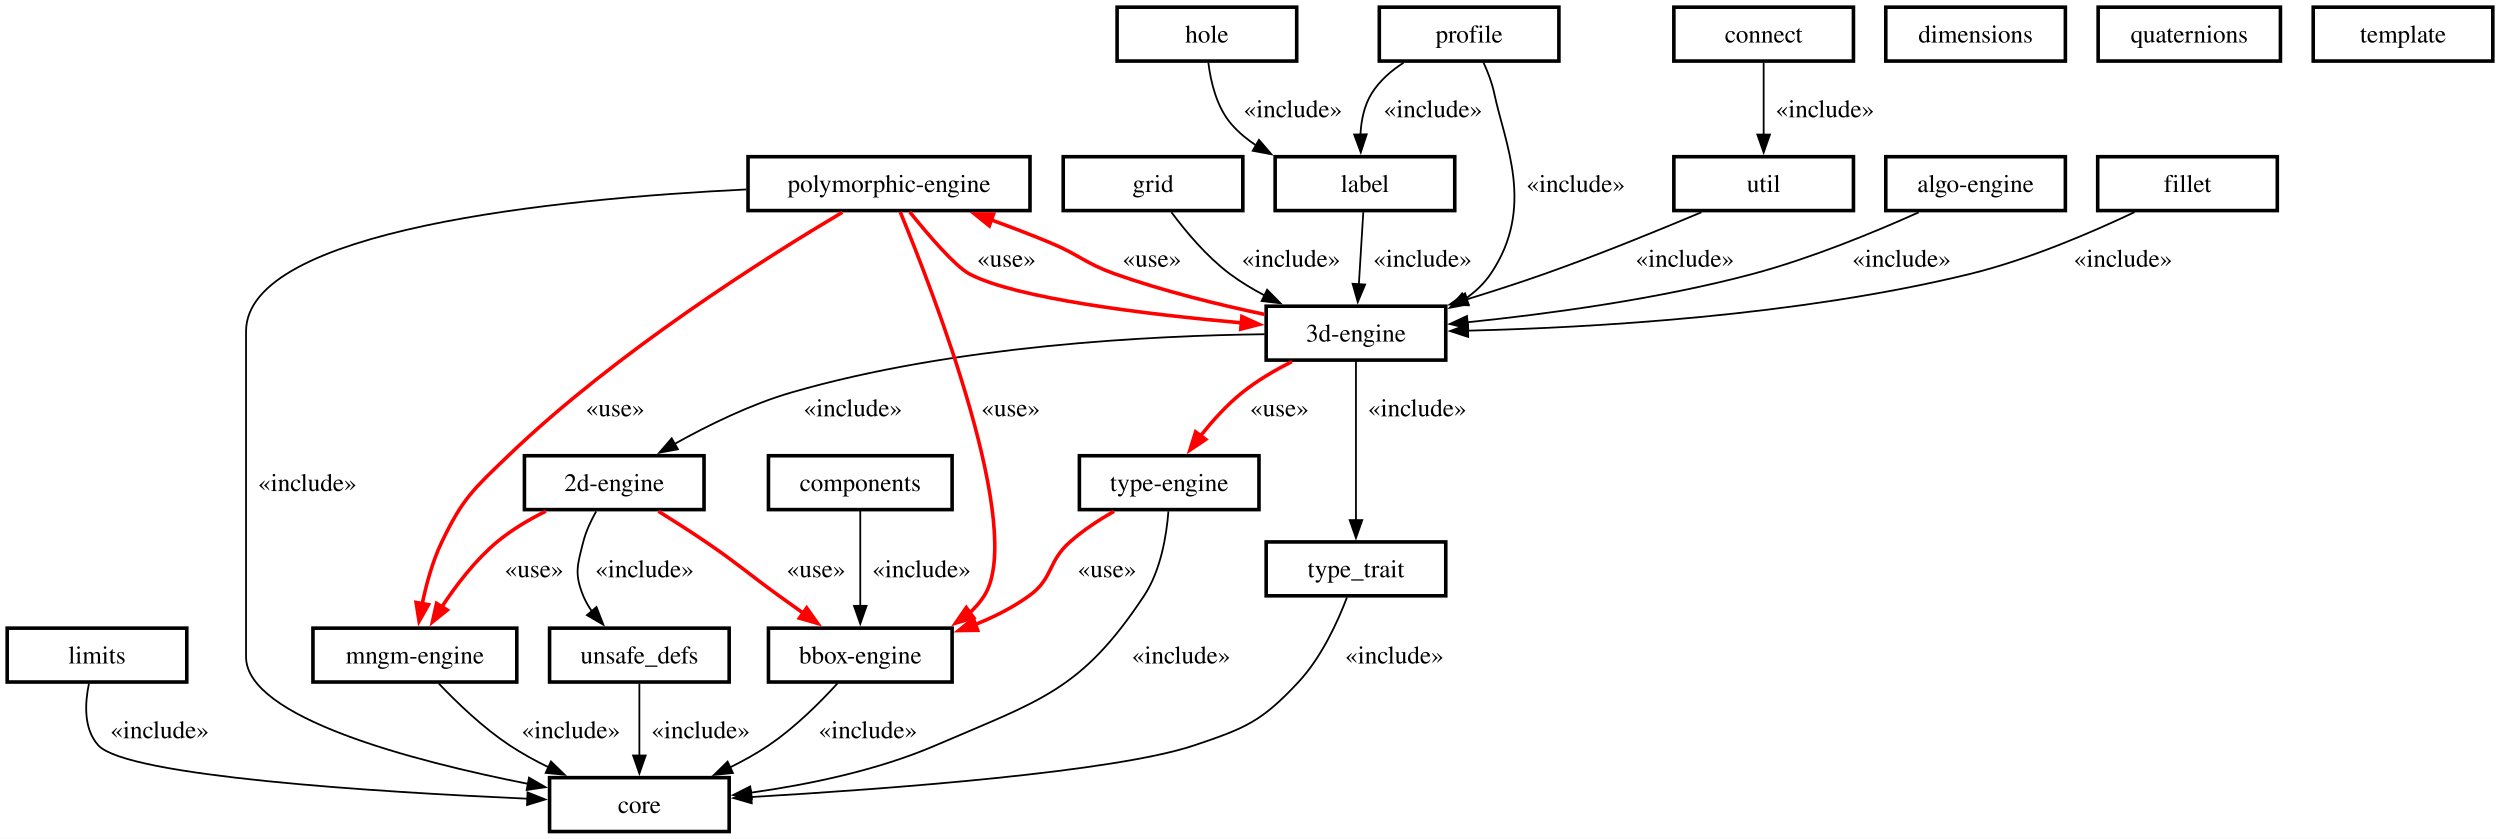
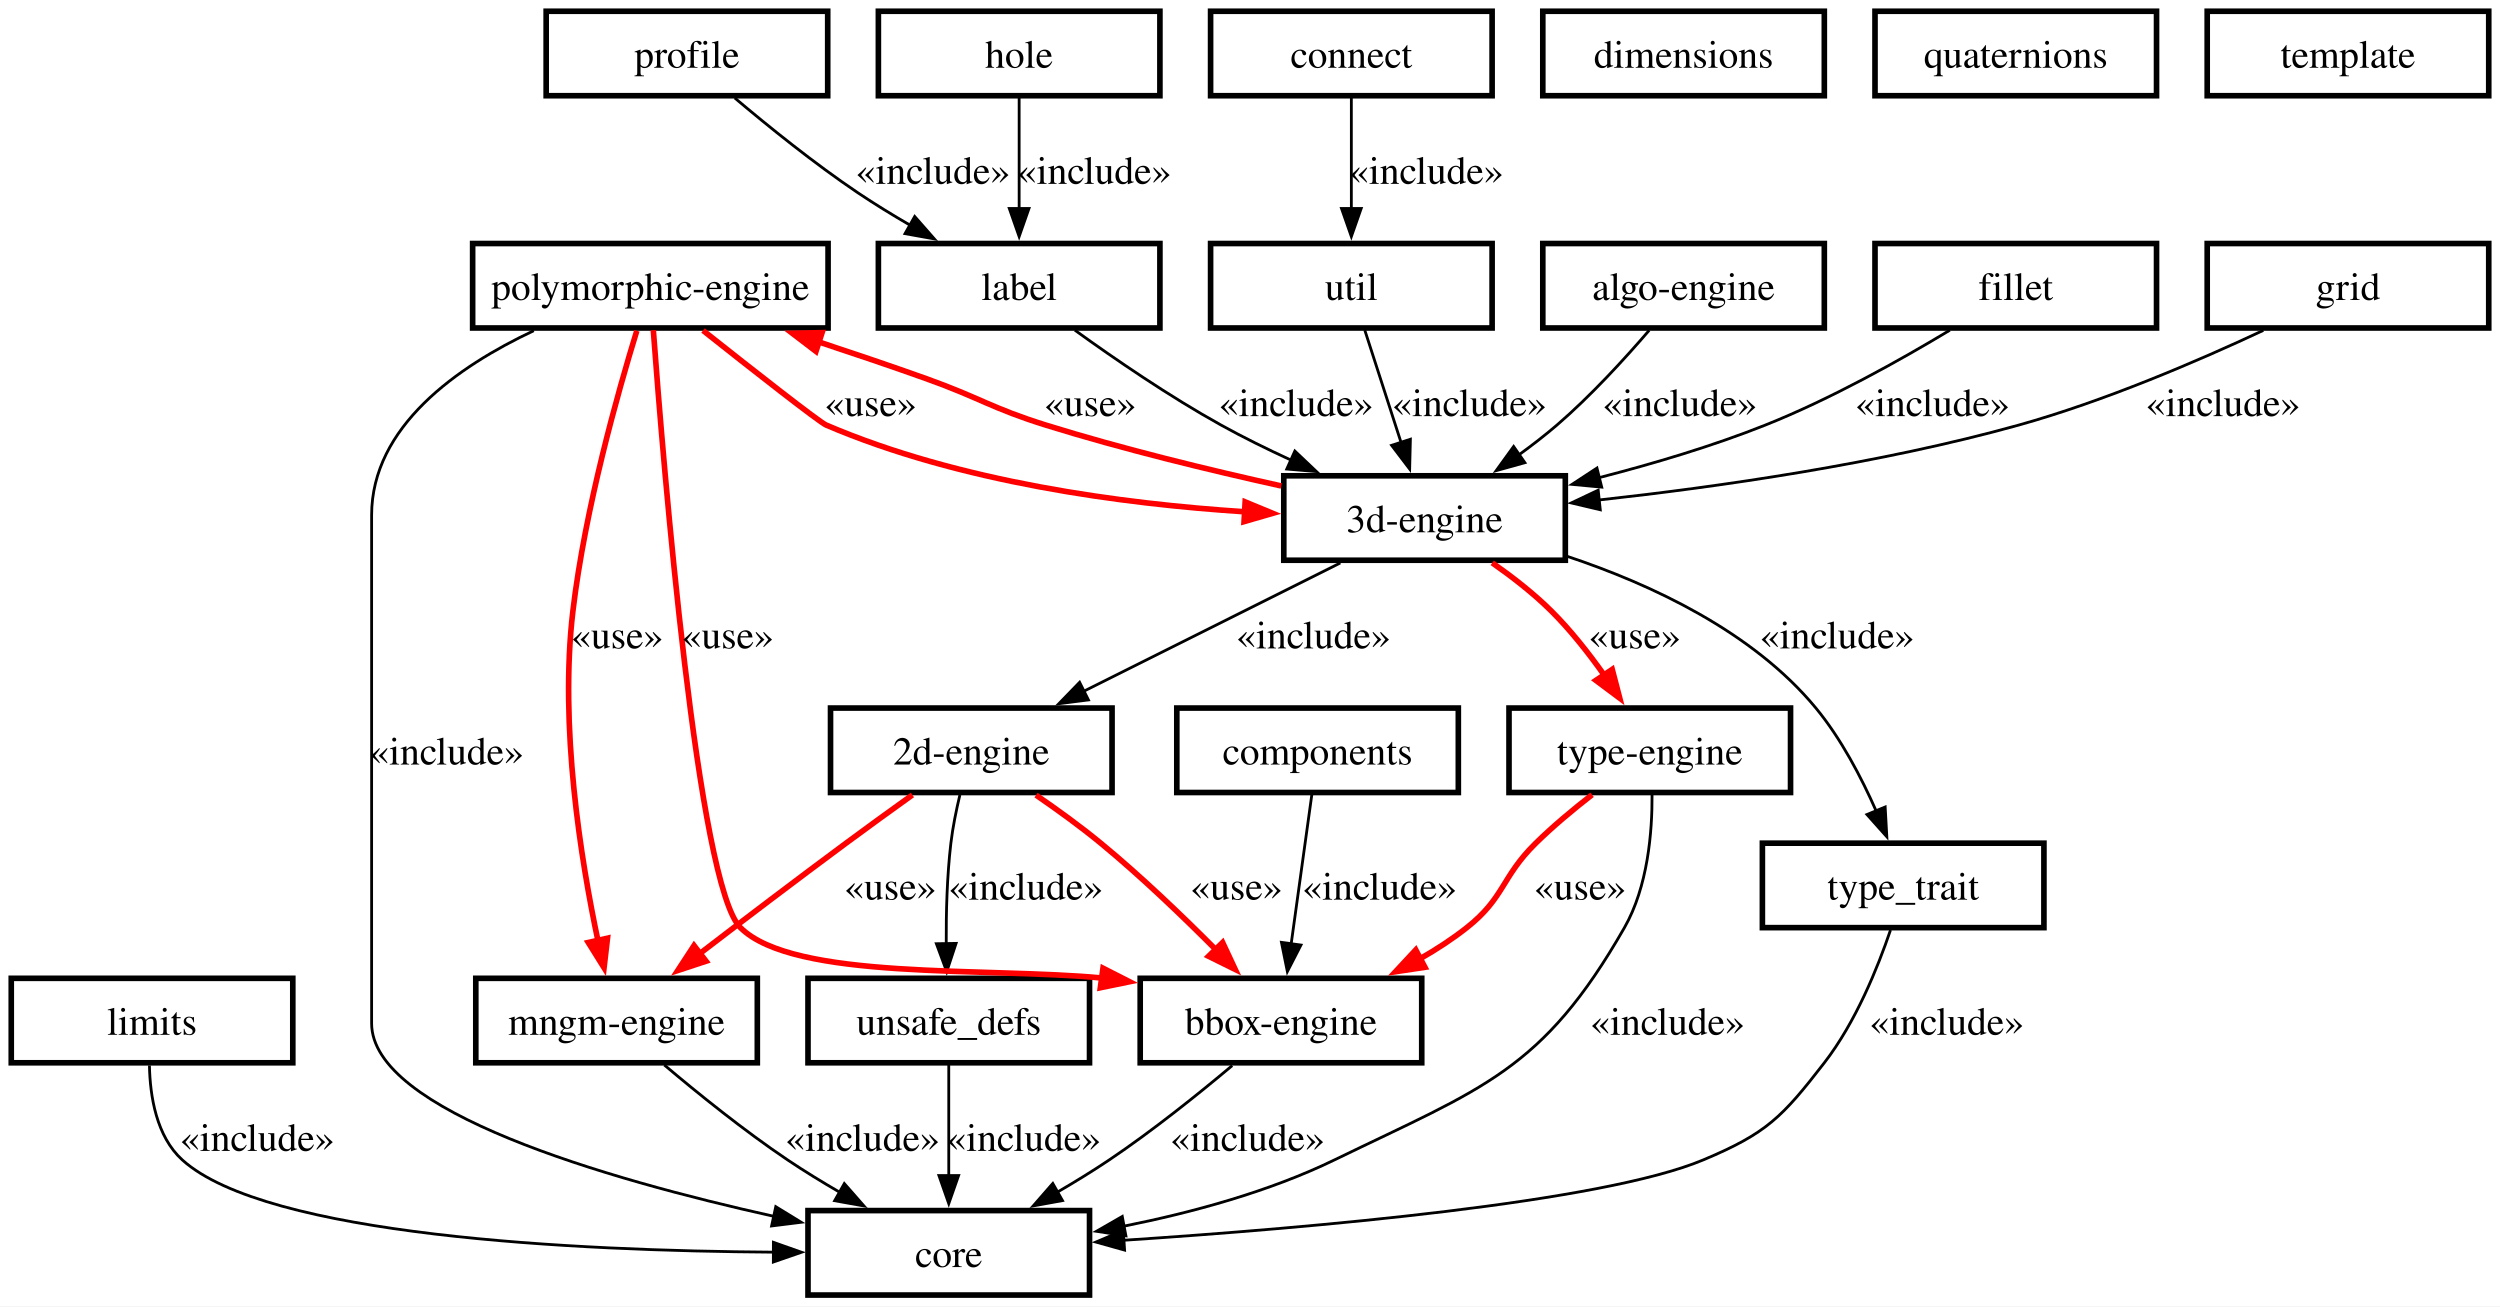
- <svg xmlns="http://www.w3.org/2000/svg" width="1392pt" height="467pt" viewBox="0.00 0.00 1392.00 467.00">
-   <g id="graph0" class="graph" transform="scale(1 1) rotate(0) translate(4 463)">
-     <polygon fill="white" stroke="none" points="-4,4 -4,-463 1388,-463 1388,4 -4,4" />
+ <svg xmlns="http://www.w3.org/2000/svg" width="888pt" height="464pt" viewBox="0.00 0.00 888.00 464.00">
+   <g id="graph0" class="graph" transform="scale(1 1) rotate(0) translate(4 460)">
+     <polygon fill="white" stroke="none" points="-4,4 -4,-460 884,-460 884,4 -4,4" />
    <g id="node1" class="node">
-       <polygon fill="white" stroke="black" stroke-width="2" points="388,-209.25 288,-209.25 288,-179.25 388,-179.25 388,-209.25" />
-       <text text-anchor="middle" x="338" y="-189.58" font-family="Times,serif" font-size="14.00">2d-engine</text>
+       <polygon fill="white" stroke="black" stroke-width="2" points="391,-208.5 291,-208.5 291,-178.5 391,-178.5 391,-208.5" />
+       <text text-anchor="middle" x="341" y="-188.45" font-family="Times,serif" font-size="14.00">2d-engine</text>
    </g>
    <g id="node4" class="node">
-       <polygon fill="white" stroke="black" stroke-width="2" points="526.13,-113.25 423.88,-113.25 423.88,-83.25 526.13,-83.25 526.13,-113.25" />
-       <text text-anchor="middle" x="475" y="-93.58" font-family="Times,serif" font-size="14.00">bbox-engine</text>
+       <polygon fill="white" stroke="black" stroke-width="2" points="501,-112.5 401,-112.5 401,-82.5 501,-82.5 501,-112.5" />
+       <text text-anchor="middle" x="451" y="-92.45" font-family="Times,serif" font-size="14.00">bbox-engine</text>
+     </g>
+     <g id="edge21" class="edge">
+       <path fill="none" stroke="red" stroke-width="2" d="M364,-177.58C371.52,-172.42 379.79,-166.44 387,-160.5 401.18,-148.83 415.98,-134.64 427.77,-122.79" />
+       <polygon fill="red" stroke="red" stroke-width="2" points="430.27,-125.24 434.76,-115.65 425.27,-120.34 430.27,-125.24" />
+       <text text-anchor="middle" x="435.19" y="-140.45" font-family="Times,serif" font-size="14.00">«use»</text>
+     </g>
+     <g id="node14" class="node">
+       <polygon fill="white" stroke="black" stroke-width="2" points="265,-112.5 165,-112.5 165,-82.5 265,-82.5 265,-112.5" />
+       <text text-anchor="middle" x="215" y="-92.45" font-family="Times,serif" font-size="14.00">mngm-engine</text>
+     </g>
+     <g id="edge20" class="edge">
+       <path fill="none" stroke="red" stroke-width="2" d="M320.09,-177.64C312.61,-172.28 304.15,-166.16 296.5,-160.5 279.08,-147.61 259.78,-132.95 244.33,-121.11" />
+       <polygon fill="red" stroke="red" stroke-width="2" points="246.79,-118.59 236.72,-115.27 242.52,-124.14 246.79,-118.59" />
+       <text text-anchor="middle" x="312.25" y="-140.45" font-family="Times,serif" font-size="14.00">«use»</text>
+     </g>
+     <g id="node21" class="node">
+       <polygon fill="white" stroke="black" stroke-width="2" points="383,-112.5 283,-112.5 283,-82.5 383,-82.5 383,-112.5" />
+       <text text-anchor="middle" x="333" y="-92.45" font-family="Times,serif" font-size="14.00">unsafe_defs</text>
+     </g>
+     <g id="edge1" class="edge">
+       <path fill="none" stroke="black" d="M336.95,-177.64C335.67,-172.28 334.42,-166.16 333.75,-160.5 332.38,-148.85 332.04,-135.88 332.1,-124.83" />
+       <polygon fill="black" stroke="black" points="335.6,-124.91 332.28,-114.85 328.6,-124.79 335.6,-124.91" />
+       <text text-anchor="middle" x="360.38" y="-140.45" font-family="Times,serif" font-size="14.00">«include»</text>
+     </g>
+     <g id="node2" class="node">
+       <polygon fill="white" stroke="black" stroke-width="2" points="552,-291 452,-291 452,-261 552,-261 552,-291" />
+       <text text-anchor="middle" x="502" y="-270.95" font-family="Times,serif" font-size="14.00">3d-engine</text>
+     </g>
+     <g id="edge2" class="edge">
+       <path fill="none" stroke="black" d="M472.09,-260.05C446.34,-247.17 408.96,-228.48 380.71,-214.35" />
+       <polygon fill="black" stroke="black" points="382.61,-211.39 372.1,-210.05 379.48,-217.65 382.61,-211.39" />
+       <text text-anchor="middle" x="462.55" y="-229.7" font-family="Times,serif" font-size="14.00">«include»</text>
+     </g>
+     <g id="node15" class="node">
+       <polygon fill="white" stroke="black" stroke-width="2" points="290.13,-373.5 163.88,-373.5 163.88,-343.5 290.13,-343.5 290.13,-373.5" />
+       <text text-anchor="middle" x="227" y="-353.45" font-family="Times,serif" font-size="14.00">polymorphic-engine</text>
    </g>
    <g id="edge22" class="edge">
-       <path fill="none" stroke="red" stroke-width="2" d="M362.62,-178.31C371.07,-173.05 380.53,-167.01 389,-161.25 407.59,-148.6 411.51,-144.41 429.75,-131.25 434.14,-128.08 438.78,-124.76 443.36,-121.51" />
-       <polygon fill="red" stroke="red" stroke-width="2" points="445.15,-124.53 451.29,-115.89 441.11,-118.82 445.15,-124.53" />
-       <text text-anchor="middle" x="450.38" y="-141.58" font-family="Times,serif" font-size="14.00">«use»</text>
-     </g>
-     <g id="node14" class="node">
-       <polygon fill="white" stroke="black" stroke-width="2" points="283.75,-113.25 170.25,-113.25 170.25,-83.25 283.75,-83.25 283.75,-113.25" />
-       <text text-anchor="middle" x="227" y="-93.58" font-family="Times,serif" font-size="14.00">mngm-engine</text>
-     </g>
-     <g id="edge21" class="edge">
-       <path fill="none" stroke="red" stroke-width="2" d="M299.89,-178.35C290.48,-173.68 280.79,-167.96 272.75,-161.25 260.61,-151.12 249.93,-137.12 241.94,-124.99" />
-       <polygon fill="red" stroke="red" stroke-width="2" points="245.02,-123.32 236.76,-116.69 239.08,-127.02 245.02,-123.32" />
-       <text text-anchor="middle" x="293.38" y="-141.58" font-family="Times,serif" font-size="14.00">«use»</text>
-     </g>
-     <g id="node21" class="node">
-       <polygon fill="white" stroke="black" stroke-width="2" points="402,-113.25 302,-113.25 302,-83.25 402,-83.25 402,-113.25" />
-       <text text-anchor="middle" x="352" y="-93.58" font-family="Times,serif" font-size="14.00">unsafe_defs</text>
-     </g>
-     <g id="edge1" class="edge">
-       <path fill="none" stroke="black" d="M327.95,-178.26C325.03,-173.09 322.23,-167.12 320.75,-161.25 317.49,-148.32 315.72,-143.6 320.75,-131.25 321.99,-128.22 323.66,-125.31 325.6,-122.58" />
-       <polygon fill="black" stroke="black" points="328.12,-125.02 331.96,-115.15 322.8,-120.47 328.12,-125.02" />
-       <text text-anchor="middle" x="354.88" y="-141.58" font-family="Times,serif" font-size="14.00">«include»</text>
-     </g>
-     <g id="node2" class="node">
-       <polygon fill="white" stroke="black" stroke-width="2" points="801,-292.5 701,-292.5 701,-262.5 801,-262.5 801,-292.5" />
-       <text text-anchor="middle" x="751" y="-272.83" font-family="Times,serif" font-size="14.00">3d-engine</text>
-     </g>
-     <g id="edge2" class="edge">
-       <path fill="none" stroke="black" d="M700.14,-276.9C637.1,-276.13 526.95,-270.64 436.75,-244.5 414.03,-237.92 390.26,-226.23 371.73,-215.89" />
-       <polygon fill="black" stroke="black" points="373.48,-212.86 363.06,-210.92 370,-218.93 373.48,-212.86" />
-       <text text-anchor="middle" x="470.88" y="-231.2" font-family="Times,serif" font-size="14.00">«include»</text>
-     </g>
-     <g id="node15" class="node">
-       <polygon fill="white" stroke="black" stroke-width="2" points="569.5,-375.75 412.5,-375.75 412.5,-345.75 569.5,-345.75 569.5,-375.75" />
-       <text text-anchor="middle" x="491" y="-356.08" font-family="Times,serif" font-size="14.00">polymorphic-engine</text>
+       <path fill="none" stroke="red" stroke-width="2" d="M451.1,-287.39C425.75,-292.99 394.77,-300.51 367.5,-309 348.15,-315.03 344.08,-318.69 325,-325.5 312.74,-329.88 299.53,-334.35 286.91,-338.52" />
+       <polygon fill="red" stroke="red" stroke-width="2" points="285.83,-335.19 277.41,-341.62 288,-341.84 285.83,-335.19" />
+       <text text-anchor="middle" x="383.25" y="-312.2" font-family="Times,serif" font-size="14.00">«use»</text>
+     </g>
+     <g id="node19" class="node">
+       <polygon fill="white" stroke="black" stroke-width="2" points="632,-208.5 532,-208.5 532,-178.5 632,-178.5 632,-208.5" />
+       <text text-anchor="middle" x="582" y="-188.45" font-family="Times,serif" font-size="14.00">type-engine</text>
    </g>
    <g id="edge23" class="edge">
-       <path fill="none" stroke="red" stroke-width="2" d="M700.21,-287.91C674.77,-293.29 643.73,-300.9 616.75,-310.5 600.13,-316.41 597.28,-320.95 581,-327.75 570.44,-332.16 559.03,-336.52 548,-340.53" />
-       <polygon fill="red" stroke="red" stroke-width="2" points="546.86,-337.22 538.62,-343.88 549.21,-343.82 546.86,-337.22" />
-       <text text-anchor="middle" x="637.38" y="-314.45" font-family="Times,serif" font-size="14.00">«use»</text>
-     </g>
-     <g id="node19" class="node">
-       <polygon fill="white" stroke="black" stroke-width="2" points="697,-209.25 597,-209.25 597,-179.25 697,-179.25 697,-209.25" />
-       <text text-anchor="middle" x="647" y="-189.58" font-family="Times,serif" font-size="14.00">type-engine</text>
+       <path fill="none" stroke="red" stroke-width="2" d="M526.04,-260.08C533.17,-255.1 540.74,-249.21 547,-243 553.83,-236.22 560.31,-227.98 565.79,-220.24" />
+       <polygon fill="red" stroke="red" stroke-width="2" points="568.66,-222.24 571.34,-211.99 562.85,-218.33 568.66,-222.24" />
+       <text text-anchor="middle" x="576.67" y="-229.7" font-family="Times,serif" font-size="14.00">«use»</text>
+     </g>
+     <g id="node20" class="node">
+       <polygon fill="white" stroke="black" stroke-width="2" points="722,-160.5 622,-160.5 622,-130.5 722,-130.5 722,-160.5" />
+       <text text-anchor="middle" x="672" y="-140.45" font-family="Times,serif" font-size="14.00">type_trait</text>
+     </g>
+     <g id="edge3" class="edge">
+       <path fill="none" stroke="black" d="M552.76,-262.36C582.54,-252.43 618.6,-235.63 641,-208.5 649.94,-197.67 657.17,-183.83 662.4,-171.97" />
+       <polygon fill="black" stroke="black" points="665.61,-173.36 666.2,-162.78 659.14,-170.68 665.61,-173.36" />
+       <text text-anchor="middle" x="648.55" y="-229.7" font-family="Times,serif" font-size="14.00">«include»</text>
+     </g>
+     <g id="node3" class="node">
+       <polygon fill="white" stroke="black" stroke-width="2" points="644,-373.5 544,-373.5 544,-343.5 644,-343.5 644,-373.5" />
+       <text text-anchor="middle" x="594" y="-353.45" font-family="Times,serif" font-size="14.00">algo-engine</text>
+     </g>
+     <g id="edge4" class="edge">
+       <path fill="none" stroke="black" d="M581.79,-342.67C573.16,-332.62 561.02,-319.34 549,-309 544.82,-305.41 540.23,-301.86 535.61,-298.51" />
+       <polygon fill="black" stroke="black" points="537.64,-295.66 527.43,-292.82 533.64,-301.41 537.64,-295.66" />
+       <text text-anchor="middle" x="592.69" y="-312.2" font-family="Times,serif" font-size="14.00">«include»</text>
+     </g>
+     <g id="node7" class="node">
+       <polygon fill="white" stroke="black" stroke-width="2" points="383,-30 283,-30 283,0 383,0 383,-30" />
+       <text text-anchor="middle" x="333" y="-9.95" font-family="Times,serif" font-size="14.00">core</text>
+     </g>
+     <g id="edge5" class="edge">
+       <path fill="none" stroke="black" d="M433.68,-81.5C421.77,-71.5 405.39,-58.34 390,-48 384.13,-44.05 377.73,-40.13 371.42,-36.46" />
+       <polygon fill="black" stroke="black" points="373.4,-33.55 362.98,-31.66 369.95,-39.64 373.4,-33.55" />
+       <text text-anchor="middle" x="439.13" y="-51.2" font-family="Times,serif" font-size="14.00">«include»</text>
+     </g>
+     <g id="node5" class="node">
+       <polygon fill="white" stroke="black" stroke-width="2" points="514,-208.5 414,-208.5 414,-178.5 514,-178.5 514,-208.5" />
+       <text text-anchor="middle" x="464" y="-188.45" font-family="Times,serif" font-size="14.00">components</text>
+     </g>
+     <g id="edge6" class="edge">
+       <path fill="none" stroke="black" d="M461.97,-177.81C460.01,-163.62 456.99,-141.8 454.61,-124.64" />
+       <polygon fill="black" stroke="black" points="458.1,-124.32 453.27,-114.89 451.17,-125.28 458.1,-124.32" />
+       <text text-anchor="middle" x="486.05" y="-140.45" font-family="Times,serif" font-size="14.00">«include»</text>
+     </g>
+     <g id="node6" class="node">
+       <polygon fill="white" stroke="black" stroke-width="2" points="526,-456 426,-456 426,-426 526,-426 526,-456" />
+       <text text-anchor="middle" x="476" y="-435.95" font-family="Times,serif" font-size="14.00">connect</text>
+     </g>
+     <g id="node22" class="node">
+       <polygon fill="white" stroke="black" stroke-width="2" points="526,-373.5 426,-373.5 426,-343.5 526,-343.5 526,-373.5" />
+       <text text-anchor="middle" x="476" y="-353.45" font-family="Times,serif" font-size="14.00">util</text>
+     </g>
+     <g id="edge7" class="edge">
+       <path fill="none" stroke="black" d="M476,-425.24C476,-414.18 476,-398.78 476,-385.66" />
+       <polygon fill="black" stroke="black" points="479.5,-385.96 476,-375.96 472.5,-385.96 479.5,-385.96" />
+       <text text-anchor="middle" x="502.63" y="-394.7" font-family="Times,serif" font-size="14.00">«include»</text>
+     </g>
+     <g id="node8" class="node">
+       <polygon fill="white" stroke="black" stroke-width="2" points="644,-456 544,-456 544,-426 644,-426 644,-456" />
+       <text text-anchor="middle" x="594" y="-435.95" font-family="Times,serif" font-size="14.00">dimensions</text>
+     </g>
+     <g id="node9" class="node">
+       <polygon fill="white" stroke="black" stroke-width="2" points="762,-373.5 662,-373.5 662,-343.5 762,-343.5 762,-373.5" />
+       <text text-anchor="middle" x="712" y="-353.45" font-family="Times,serif" font-size="14.00">fillet</text>
+     </g>
+     <g id="edge8" class="edge">
+       <path fill="none" stroke="black" d="M688.58,-342.71C671.06,-332.15 646.22,-318.24 623,-309 604.27,-301.54 583.22,-295.29 563.99,-290.34" />
+       <polygon fill="black" stroke="black" points="564.93,-286.97 554.38,-287.95 563.24,-293.76 564.93,-286.97" />
+       <text text-anchor="middle" x="682.42" y="-312.2" font-family="Times,serif" font-size="14.00">«include»</text>
+     </g>
+     <g id="node10" class="node">
+       <polygon fill="white" stroke="black" stroke-width="2" points="880,-373.5 780,-373.5 780,-343.5 880,-343.5 880,-373.5" />
+       <text text-anchor="middle" x="830" y="-353.45" font-family="Times,serif" font-size="14.00">grid</text>
+     </g>
+     <g id="edge9" class="edge">
+       <path fill="none" stroke="black" d="M799.93,-342.65C776.71,-331.78 743.5,-317.5 713,-309 663.8,-295.29 606.4,-287.07 563.9,-282.4" />
+       <polygon fill="black" stroke="black" points="564.42,-278.93 554.11,-281.36 563.68,-285.89 564.42,-278.93" />
+       <text text-anchor="middle" x="785.62" y="-312.2" font-family="Times,serif" font-size="14.00">«include»</text>
+     </g>
+     <g id="node11" class="node">
+       <polygon fill="white" stroke="black" stroke-width="2" points="408,-456 308,-456 308,-426 408,-426 408,-456" />
+       <text text-anchor="middle" x="358" y="-435.95" font-family="Times,serif" font-size="14.00">hole</text>
+     </g>
+     <g id="node12" class="node">
+       <polygon fill="white" stroke="black" stroke-width="2" points="408,-373.5 308,-373.5 308,-343.5 408,-343.5 408,-373.5" />
+       <text text-anchor="middle" x="358" y="-353.45" font-family="Times,serif" font-size="14.00">label</text>
+     </g>
+     <g id="edge10" class="edge">
+       <path fill="none" stroke="black" d="M358,-425.24C358,-414.18 358,-398.78 358,-385.66" />
+       <polygon fill="black" stroke="black" points="361.5,-385.96 358,-375.96 354.5,-385.96 361.5,-385.96" />
+       <text text-anchor="middle" x="384.63" y="-394.7" font-family="Times,serif" font-size="14.00">«include»</text>
+     </g>
+     <g id="edge11" class="edge">
+       <path fill="none" stroke="black" d="M377.8,-342.71C391.88,-332.55 411.47,-319.12 429.75,-309 437.6,-304.65 446.15,-300.44 454.54,-296.58" />
+       <polygon fill="black" stroke="black" points="455.93,-299.79 463.62,-292.5 453.06,-293.4 455.93,-299.79" />
+       <text text-anchor="middle" x="456.38" y="-312.2" font-family="Times,serif" font-size="14.00">«include»</text>
+     </g>
+     <g id="node13" class="node">
+       <polygon fill="white" stroke="black" stroke-width="2" points="100,-112.5 0,-112.5 0,-82.5 100,-82.5 100,-112.5" />
+       <text text-anchor="middle" x="50" y="-92.45" font-family="Times,serif" font-size="14.00">limits</text>
+     </g>
+     <g id="edge12" class="edge">
+       <path fill="none" stroke="black" d="M49.08,-81.55C49.29,-70.63 51.54,-56.33 60.75,-48 90.64,-20.99 200.1,-15.71 270.79,-15.23" />
+       <polygon fill="black" stroke="black" points="270.71,-18.73 280.7,-15.2 270.69,-11.73 270.71,-18.73" />
+       <text text-anchor="middle" x="87.38" y="-51.2" font-family="Times,serif" font-size="14.00">«include»</text>
+     </g>
+     <g id="edge13" class="edge">
+       <path fill="none" stroke="black" d="M231.97,-81.71C243.85,-71.67 260.29,-58.39 275.75,-48 281.64,-44.04 288.06,-40.11 294.4,-36.43" />
+       <polygon fill="black" stroke="black" points="295.9,-39.6 302.89,-31.64 292.46,-33.51 295.9,-39.6" />
+       <text text-anchor="middle" x="302.38" y="-51.2" font-family="Times,serif" font-size="14.00">«include»</text>
    </g>
    <g id="edge24" class="edge">
-       <path fill="none" stroke="red" stroke-width="2" d="M715.31,-261.65C705.87,-256.88 696.02,-251.11 687.75,-244.5 679.09,-237.58 670.99,-228.57 664.33,-220.15" />
-       <polygon fill="red" stroke="red" stroke-width="2" points="667.33,-218.33 658.54,-212.42 661.73,-222.52 667.33,-218.33" />
-       <text text-anchor="middle" x="708.38" y="-231.2" font-family="Times,serif" font-size="14.00">«use»</text>
-     </g>
-     <g id="node20" class="node">
-       <polygon fill="white" stroke="black" stroke-width="2" points="801,-161.25 701,-161.25 701,-131.25 801,-131.25 801,-161.25" />
-       <text text-anchor="middle" x="751" y="-141.58" font-family="Times,serif" font-size="14.00">type_trait</text>
-     </g>
-     <g id="edge3" class="edge">
-       <path fill="none" stroke="black" d="M751,-261.67C751,-240.15 751,-199.93 751,-173.37" />
-       <polygon fill="black" stroke="black" points="754.5,-173.42 751,-163.42 747.5,-173.42 754.5,-173.42" />
-       <text text-anchor="middle" x="785.13" y="-231.2" font-family="Times,serif" font-size="14.00">«include»</text>
-     </g>
-     <g id="node3" class="node">
-       <polygon fill="white" stroke="black" stroke-width="2" points="1146,-375.75 1046,-375.75 1046,-345.75 1146,-345.75 1146,-375.75" />
-       <text text-anchor="middle" x="1096" y="-356.08" font-family="Times,serif" font-size="14.00">algo-engine</text>
-     </g>
-     <g id="edge4" class="edge">
-       <path fill="none" stroke="black" d="M1064.33,-344.77C1039.68,-333.71 1004.34,-319.14 972,-310.5 919.28,-296.42 857.73,-288.15 812.99,-283.56" />
-       <polygon fill="black" stroke="black" points="813.51,-280.09 803.21,-282.59 812.82,-287.06 813.51,-280.09" />
-       <text text-anchor="middle" x="1054.79" y="-314.45" font-family="Times,serif" font-size="14.00">«include»</text>
-     </g>
-     <g id="node7" class="node">
-       <polygon fill="white" stroke="black" stroke-width="2" points="402,-30 302,-30 302,0 402,0 402,-30" />
-       <text text-anchor="middle" x="352" y="-10.33" font-family="Times,serif" font-size="14.00">core</text>
-     </g>
-     <g id="edge5" class="edge">
-       <path fill="none" stroke="black" d="M462.29,-82.46C452.6,-71.85 438.49,-57.77 424,-48 417.29,-43.48 409.84,-39.34 402.35,-35.65" />
-       <polygon fill="black" stroke="black" points="404.09,-32.6 393.55,-31.53 401.13,-38.94 404.09,-32.6" />
-       <text text-anchor="middle" x="479.26" y="-51.95" font-family="Times,serif" font-size="14.00">«include»</text>
-     </g>
-     <g id="node5" class="node">
-       <polygon fill="white" stroke="black" stroke-width="2" points="526.13,-209.25 423.88,-209.25 423.88,-179.25 526.13,-179.25 526.13,-209.25" />
-       <text text-anchor="middle" x="475" y="-189.58" font-family="Times,serif" font-size="14.00">components</text>
-     </g>
-     <g id="edge6" class="edge">
-       <path fill="none" stroke="black" d="M475,-178.56C475,-164.44 475,-142.76 475,-125.64" />
-       <polygon fill="black" stroke="black" points="478.5,-125.66 475,-115.66 471.5,-125.66 478.5,-125.66" />
-       <text text-anchor="middle" x="509.13" y="-141.58" font-family="Times,serif" font-size="14.00">«include»</text>
-     </g>
-     <g id="node6" class="node">
-       <polygon fill="white" stroke="black" stroke-width="2" points="1028,-459 928,-459 928,-429 1028,-429 1028,-459" />
-       <text text-anchor="middle" x="978" y="-439.33" font-family="Times,serif" font-size="14.00">connect</text>
-     </g>
-     <g id="node22" class="node">
-       <polygon fill="white" stroke="black" stroke-width="2" points="1028,-375.75 928,-375.75 928,-345.75 1028,-345.75 1028,-375.75" />
-       <text text-anchor="middle" x="978" y="-356.08" font-family="Times,serif" font-size="14.00">util</text>
-     </g>
-     <g id="edge7" class="edge">
-       <path fill="none" stroke="black" d="M978,-428.1C978,-416.87 978,-401.2 978,-387.9" />
-       <polygon fill="black" stroke="black" points="981.5,-388.07 978,-378.07 974.5,-388.07 981.5,-388.07" />
-       <text text-anchor="middle" x="1012.13" y="-397.7" font-family="Times,serif" font-size="14.00">«include»</text>
-     </g>
-     <g id="node8" class="node">
-       <polygon fill="white" stroke="black" stroke-width="2" points="1146,-459 1046,-459 1046,-429 1146,-429 1146,-459" />
-       <text text-anchor="middle" x="1096" y="-439.33" font-family="Times,serif" font-size="14.00">dimensions</text>
-     </g>
-     <g id="node9" class="node">
-       <polygon fill="white" stroke="black" stroke-width="2" points="1264,-375.75 1164,-375.75 1164,-345.75 1264,-345.75 1264,-375.75" />
-       <text text-anchor="middle" x="1214" y="-356.08" font-family="Times,serif" font-size="14.00">fillet</text>
-     </g>
-     <g id="edge8" class="edge">
-       <path fill="none" stroke="black" d="M1184.49,-344.88C1160.48,-333.49 1125.39,-318.42 1093,-310.5 997.11,-287.04 882.23,-280.54 813.02,-278.88" />
-       <polygon fill="black" stroke="black" points="813.48,-275.39 803.41,-278.67 813.33,-282.38 813.48,-275.39" />
-       <text text-anchor="middle" x="1178.13" y="-314.45" font-family="Times,serif" font-size="14.00">«include»</text>
-     </g>
-     <g id="node10" class="node">
-       <polygon fill="white" stroke="black" stroke-width="2" points="688,-375.75 588,-375.75 588,-345.75 688,-345.75 688,-375.75" />
-       <text text-anchor="middle" x="638" y="-356.08" font-family="Times,serif" font-size="14.00">grid</text>
-     </g>
-     <g id="edge9" class="edge">
-       <path fill="none" stroke="black" d="M648.22,-344.87C656.13,-334.22 667.87,-320.12 680.75,-310.5 686.74,-306.03 693.45,-301.98 700.29,-298.4" />
-       <polygon fill="black" stroke="black" points="701.53,-301.68 708.97,-294.14 698.45,-295.4 701.53,-301.68" />
-       <text text-anchor="middle" x="714.88" y="-314.45" font-family="Times,serif" font-size="14.00">«include»</text>
-     </g>
-     <g id="node11" class="node">
-       <polygon fill="white" stroke="black" stroke-width="2" points="718,-459 618,-459 618,-429 718,-429 718,-459" />
-       <text text-anchor="middle" x="668" y="-439.33" font-family="Times,serif" font-size="14.00">hole</text>
-     </g>
-     <g id="node12" class="node">
-       <polygon fill="white" stroke="black" stroke-width="2" points="806,-375.75 706,-375.75 706,-345.75 806,-345.75 806,-375.75" />
-       <text text-anchor="middle" x="756" y="-356.08" font-family="Times,serif" font-size="14.00">label</text>
-     </g>
-     <g id="edge10" class="edge">
-       <path fill="none" stroke="black" d="M668.82,-428.05C670.13,-417.36 673.46,-403.24 681.75,-393.75 685.73,-389.19 690.48,-385.26 695.62,-381.88" />
-       <polygon fill="black" stroke="black" points="696.99,-385.13 703.91,-377.11 693.5,-379.06 696.99,-385.13" />
-       <text text-anchor="middle" x="715.88" y="-397.7" font-family="Times,serif" font-size="14.00">«include»</text>
-     </g>
-     <g id="edge11" class="edge">
-       <path fill="none" stroke="black" d="M755.08,-344.85C754.39,-333.62 753.43,-317.95 752.61,-304.65" />
-       <polygon fill="black" stroke="black" points="756.11,-304.58 752,-294.82 749.13,-305.01 756.11,-304.58" />
-       <text text-anchor="middle" x="788.07" y="-314.45" font-family="Times,serif" font-size="14.00">«include»</text>
-     </g>
-     <g id="node13" class="node">
-       <polygon fill="white" stroke="black" stroke-width="2" points="100,-113.25 0,-113.25 0,-83.25 100,-83.25 100,-113.25" />
-       <text text-anchor="middle" x="50" y="-93.58" font-family="Times,serif" font-size="14.00">limits</text>
-     </g>
-     <g id="edge12" class="edge">
-       <path fill="none" stroke="black" d="M45.54,-82.44C43.25,-71.54 42.45,-57.09 50.75,-48 66.54,-30.71 206.2,-21.99 289.71,-18.28" />
-       <polygon fill="black" stroke="black" points="289.75,-21.78 299.59,-17.86 289.45,-14.79 289.75,-21.78" />
-       <text text-anchor="middle" x="84.88" y="-51.95" font-family="Times,serif" font-size="14.00">«include»</text>
-     </g>
-     <g id="edge13" class="edge">
-       <path fill="none" stroke="black" d="M240.24,-82.48C250.3,-71.89 264.91,-57.81 279.75,-48 286.52,-43.53 294.01,-39.41 301.54,-35.73" />
-       <polygon fill="black" stroke="black" points="302.79,-39.01 310.38,-31.62 299.84,-32.66 302.79,-39.01" />
-       <text text-anchor="middle" x="313.88" y="-51.95" font-family="Times,serif" font-size="14.00">«include»</text>
+       <path fill="none" stroke="red" stroke-width="2" d="M245.71,-342.61C263.19,-328.76 286.98,-310.08 289.5,-309 336.74,-288.76 394.67,-281.04 438.1,-278.22" />
+       <polygon fill="red" stroke="red" stroke-width="2" points="438.28,-281.72 448.07,-277.67 437.89,-274.73 438.28,-281.72" />
+       <text text-anchor="middle" x="305.25" y="-312.2" font-family="Times,serif" font-size="14.00">«use»</text>
    </g>
    <g id="edge25" class="edge">
-       <path fill="none" stroke="red" stroke-width="2" d="M502.51,-345.02C512.92,-332.1 527.8,-314.74 535.75,-310.5 561.3,-296.86 633.49,-288.08 687.26,-283.23" />
-       <polygon fill="red" stroke="red" stroke-width="2" points="687.48,-286.72 697.13,-282.37 686.87,-279.75 687.48,-286.72" />
-       <text text-anchor="middle" x="556.38" y="-314.45" font-family="Times,serif" font-size="14.00">«use»</text>
+       <path fill="none" stroke="red" stroke-width="2" d="M228.06,-342.72C231.63,-294.75 243.87,-145.55 259,-130.5 278,-111.6 346.55,-116.53 387.5,-112.6" />
+       <polygon fill="red" stroke="red" stroke-width="2" points="387.78,-116.1 397.22,-111.29 386.84,-109.16 387.78,-116.1" />
+       <text text-anchor="middle" x="254.49" y="-229.7" font-family="Times,serif" font-size="14.00">«use»</text>
+     </g>
+     <g id="edge14" class="edge">
+       <path fill="none" stroke="black" d="M185.59,-342.54C158.46,-329.78 128,-308.46 128,-277 128,-277 128,-277 128,-96.5 128,-65.41 210.73,-41.33 271.08,-27.91" />
+       <polygon fill="black" stroke="black" points="271.55,-31.39 280.58,-25.85 270.07,-24.54 271.55,-31.39" />
+       <text text-anchor="middle" x="154.63" y="-188.45" font-family="Times,serif" font-size="14.00">«include»</text>
    </g>
    <g id="edge26" class="edge">
-       <path fill="none" stroke="red" stroke-width="2" d="M497.22,-345.04C515.64,-300.46 567.23,-167.63 544,-131.25 541.73,-127.69 538.94,-124.52 535.81,-121.69" />
-       <polygon fill="red" stroke="red" stroke-width="2" points="538.14,-119.06 527.99,-116.01 534.02,-124.72 538.14,-119.06" />
-       <text text-anchor="middle" x="558.75" y="-231.2" font-family="Times,serif" font-size="14.00">«use»</text>
-     </g>
-     <g id="edge14" class="edge">
-       <path fill="none" stroke="black" d="M411.55,-357.52C306.08,-352.35 133,-335.22 133,-278.5 133,-278.5 133,-278.5 133,-97.25 133,-63.51 225.5,-39.31 290.27,-26.5" />
-       <polygon fill="black" stroke="black" points="290.56,-30.01 299.72,-24.68 289.24,-23.13 290.56,-30.01" />
-       <text text-anchor="middle" x="167.13" y="-189.58" font-family="Times,serif" font-size="14.00">«include»</text>
+       <path fill="none" stroke="red" stroke-width="2" d="M222.2,-342.52C215.53,-320.84 203.8,-279.34 199.5,-243 194.66,-202.12 202.29,-154.65 208.45,-125.6" />
+       <polygon fill="red" stroke="red" stroke-width="2" points="211.78,-126.76 210.56,-116.24 204.95,-125.23 211.78,-126.76" />
+       <text text-anchor="middle" x="215.25" y="-229.7" font-family="Times,serif" font-size="14.00">«use»</text>
+     </g>
+     <g id="node16" class="node">
+       <polygon fill="white" stroke="black" stroke-width="2" points="290,-456 190,-456 190,-426 290,-426 290,-456" />
+       <text text-anchor="middle" x="240" y="-435.95" font-family="Times,serif" font-size="14.00">profile</text>
+     </g>
+     <g id="edge15" class="edge">
+       <path fill="none" stroke="black" d="M256.97,-425.21C268.85,-415.17 285.29,-401.89 300.75,-391.5 306.64,-387.54 313.06,-383.61 319.4,-379.93" />
+       <polygon fill="black" stroke="black" points="320.9,-383.1 327.89,-375.14 317.46,-377.01 320.9,-383.1" />
+       <text text-anchor="middle" x="327.38" y="-394.7" font-family="Times,serif" font-size="14.00">«include»</text>
+     </g>
+     <g id="node17" class="node">
+       <polygon fill="white" stroke="black" stroke-width="2" points="762,-456 662,-456 662,-426 762,-426 762,-456" />
+       <text text-anchor="middle" x="712" y="-435.95" font-family="Times,serif" font-size="14.00">quaternions</text>
+     </g>
+     <g id="node18" class="node">
+       <polygon fill="white" stroke="black" stroke-width="2" points="880,-456 780,-456 780,-426 880,-426 880,-456" />
+       <text text-anchor="middle" x="830" y="-435.95" font-family="Times,serif" font-size="14.00">template</text>
    </g>
    <g id="edge27" class="edge">
-       <path fill="none" stroke="red" stroke-width="2" d="M465.02,-344.8C423.1,-319.95 339.2,-267.12 279,-209.25 259.58,-190.58 253.64,-185.54 242,-161.25 236.83,-150.46 233.35,-137.73 231.06,-126.62" />
-       <polygon fill="red" stroke="red" stroke-width="2" points="234.56,-126.32 229.35,-117.1 227.67,-127.56 234.56,-126.32" />
-       <text text-anchor="middle" x="338.51" y="-231.2" font-family="Times,serif" font-size="14.00">«use»</text>
-     </g>
-     <g id="node16" class="node">
-       <polygon fill="white" stroke="black" stroke-width="2" points="864,-459 764,-459 764,-429 864,-429 864,-459" />
-       <text text-anchor="middle" x="814" y="-439.33" font-family="Times,serif" font-size="14.00">profile</text>
-     </g>
-     <g id="edge15" class="edge">
-       <path fill="none" stroke="black" d="M822.03,-428.13C824.45,-422.87 826.78,-416.82 828,-411 833.8,-383.26 851.16,-347.62 826,-310.5 822.23,-304.95 817.29,-300.35 811.74,-296.55" />
-       <polygon fill="black" stroke="black" points="813.63,-293.6 803.22,-291.63 810.13,-299.66 813.63,-293.6" />
-       <text text-anchor="middle" x="873.37" y="-356.08" font-family="Times,serif" font-size="14.00">«include»</text>
+       <path fill="none" stroke="red" stroke-width="2" d="M561.5,-177.7C554.86,-172.54 547.63,-166.53 541.5,-160.5 529.23,-148.43 530.51,-141.17 517,-130.5 511.89,-126.46 506.18,-122.75 500.32,-119.41" />
+       <polygon fill="red" stroke="red" stroke-width="2" points="502.14,-116.42 491.66,-114.85 498.88,-122.61 502.14,-116.42" />
+       <text text-anchor="middle" x="557.25" y="-140.45" font-family="Times,serif" font-size="14.00">«use»</text>
    </g>
    <g id="edge16" class="edge">
-       <path fill="none" stroke="black" d="M777.49,-428.07C770.54,-423.59 764.09,-417.96 759.75,-411 755.54,-404.23 753.89,-395.89 753.5,-388" />
-       <polygon fill="black" stroke="black" points="756.99,-388.22 753.68,-378.16 750,-388.09 756.99,-388.22" />
-       <text text-anchor="middle" x="793.88" y="-397.7" font-family="Times,serif" font-size="14.00">«include»</text>
-     </g>
-     <g id="node17" class="node">
-       <polygon fill="white" stroke="black" stroke-width="2" points="1265.75,-459 1164.25,-459 1164.25,-429 1265.75,-429 1265.75,-459" />
-       <text text-anchor="middle" x="1215" y="-439.33" font-family="Times,serif" font-size="14.00">quaternions</text>
-     </g>
-     <g id="node18" class="node">
-       <polygon fill="white" stroke="black" stroke-width="2" points="1384,-459 1284,-459 1284,-429 1384,-429 1384,-459" />
-       <text text-anchor="middle" x="1334" y="-439.33" font-family="Times,serif" font-size="14.00">template</text>
-     </g>
-     <g id="edge28" class="edge">
-       <path fill="none" stroke="red" stroke-width="2" d="M616.29,-178.34C607.87,-173.51 599.06,-167.71 591.75,-161.25 579.21,-150.17 582.57,-141.04 569,-131.25 559.96,-124.73 549.49,-119.46 538.89,-115.23" />
-       <polygon fill="red" stroke="red" stroke-width="2" points="540.37,-112.04 529.78,-111.91 537.98,-118.62 540.37,-112.04" />
-       <text text-anchor="middle" x="612.38" y="-141.58" font-family="Times,serif" font-size="14.00">«use»</text>
+       <path fill="none" stroke="black" d="M582.81,-177.74C582.89,-164.52 581.32,-145.04 573,-130.5 543.87,-79.6 522.75,-73.64 470,-48 446.77,-36.71 419.35,-29.29 395.17,-24.46" />
+       <polygon fill="black" stroke="black" points="395.92,-21.04 385.45,-22.64 394.63,-27.92 395.92,-21.04" />
+       <text text-anchor="middle" x="588.31" y="-92.45" font-family="Times,serif" font-size="14.00">«include»</text>
    </g>
    <g id="edge17" class="edge">
-       <path fill="none" stroke="black" d="M646.57,-178.31C645.55,-164.98 642.39,-145.42 633,-131.25 597.95,-78.35 575.27,-73.12 517,-48 484.54,-34.01 445.86,-26.09 414.11,-21.64" />
-       <polygon fill="black" stroke="black" points="414.62,-18.17 404.25,-20.34 413.71,-25.11 414.62,-18.17" />
-       <text text-anchor="middle" x="653.65" y="-93.58" font-family="Times,serif" font-size="14.00">«include»</text>
+       <path fill="none" stroke="black" d="M667.51,-129.66C663.01,-116.39 655.14,-96.88 644,-82.5 628.99,-63.13 623.59,-57.49 601,-48 565.01,-32.89 462.35,-23.89 395.04,-19.45" />
+       <polygon fill="black" stroke="black" points="395.45,-15.97 385.25,-18.82 395,-22.96 395.45,-15.97" />
+       <text text-anchor="middle" x="687.5" y="-92.45" font-family="Times,serif" font-size="14.00">«include»</text>
    </g>
    <g id="edge18" class="edge">
-       <path fill="none" stroke="black" d="M745.97,-130.32C740.84,-116.81 731.81,-96.98 719,-83.25 698.43,-61.19 689.59,-57.62 661,-48 616.76,-33.11 491.05,-23.72 414.29,-19.21" />
-       <polygon fill="black" stroke="black" points="414.57,-15.72 404.38,-18.64 414.16,-22.71 414.57,-15.72" />
-       <text text-anchor="middle" x="772.4" y="-93.58" font-family="Times,serif" font-size="14.00">«include»</text>
+       <path fill="none" stroke="black" d="M333,-81.74C333,-70.68 333,-55.28 333,-42.16" />
+       <polygon fill="black" stroke="black" points="336.5,-42.46 333,-32.46 329.5,-42.46 336.5,-42.46" />
+       <text text-anchor="middle" x="359.63" y="-51.2" font-family="Times,serif" font-size="14.00">«include»</text>
    </g>
    <g id="edge19" class="edge">
-       <path fill="none" stroke="black" d="M352,-82.35C352,-71.12 352,-55.45 352,-42.15" />
-       <polygon fill="black" stroke="black" points="355.5,-42.32 352,-32.32 348.5,-42.32 355.5,-42.32" />
-       <text text-anchor="middle" x="386.13" y="-51.95" font-family="Times,serif" font-size="14.00">«include»</text>
-     </g>
-     <g id="edge20" class="edge">
-       <path fill="none" stroke="black" d="M943.34,-344.81C919.09,-334.59 885.83,-321.04 856,-310.5 842.04,-305.57 826.88,-300.68 812.54,-296.27" />
-       <polygon fill="black" stroke="black" points="813.8,-292.99 803.21,-293.43 811.76,-299.69 813.8,-292.99" />
-       <text text-anchor="middle" x="934.13" y="-314.45" font-family="Times,serif" font-size="14.00">«include»</text>
+       <path fill="none" stroke="black" d="M480.77,-342.74C484.37,-331.57 489.42,-315.96 493.68,-302.76" />
+       <polygon fill="black" stroke="black" points="496.97,-303.98 496.71,-293.38 490.3,-301.82 496.97,-303.98" />
+       <text text-anchor="middle" x="517.95" y="-312.2" font-family="Times,serif" font-size="14.00">«include»</text>
    </g>
  </g>
</svg>
